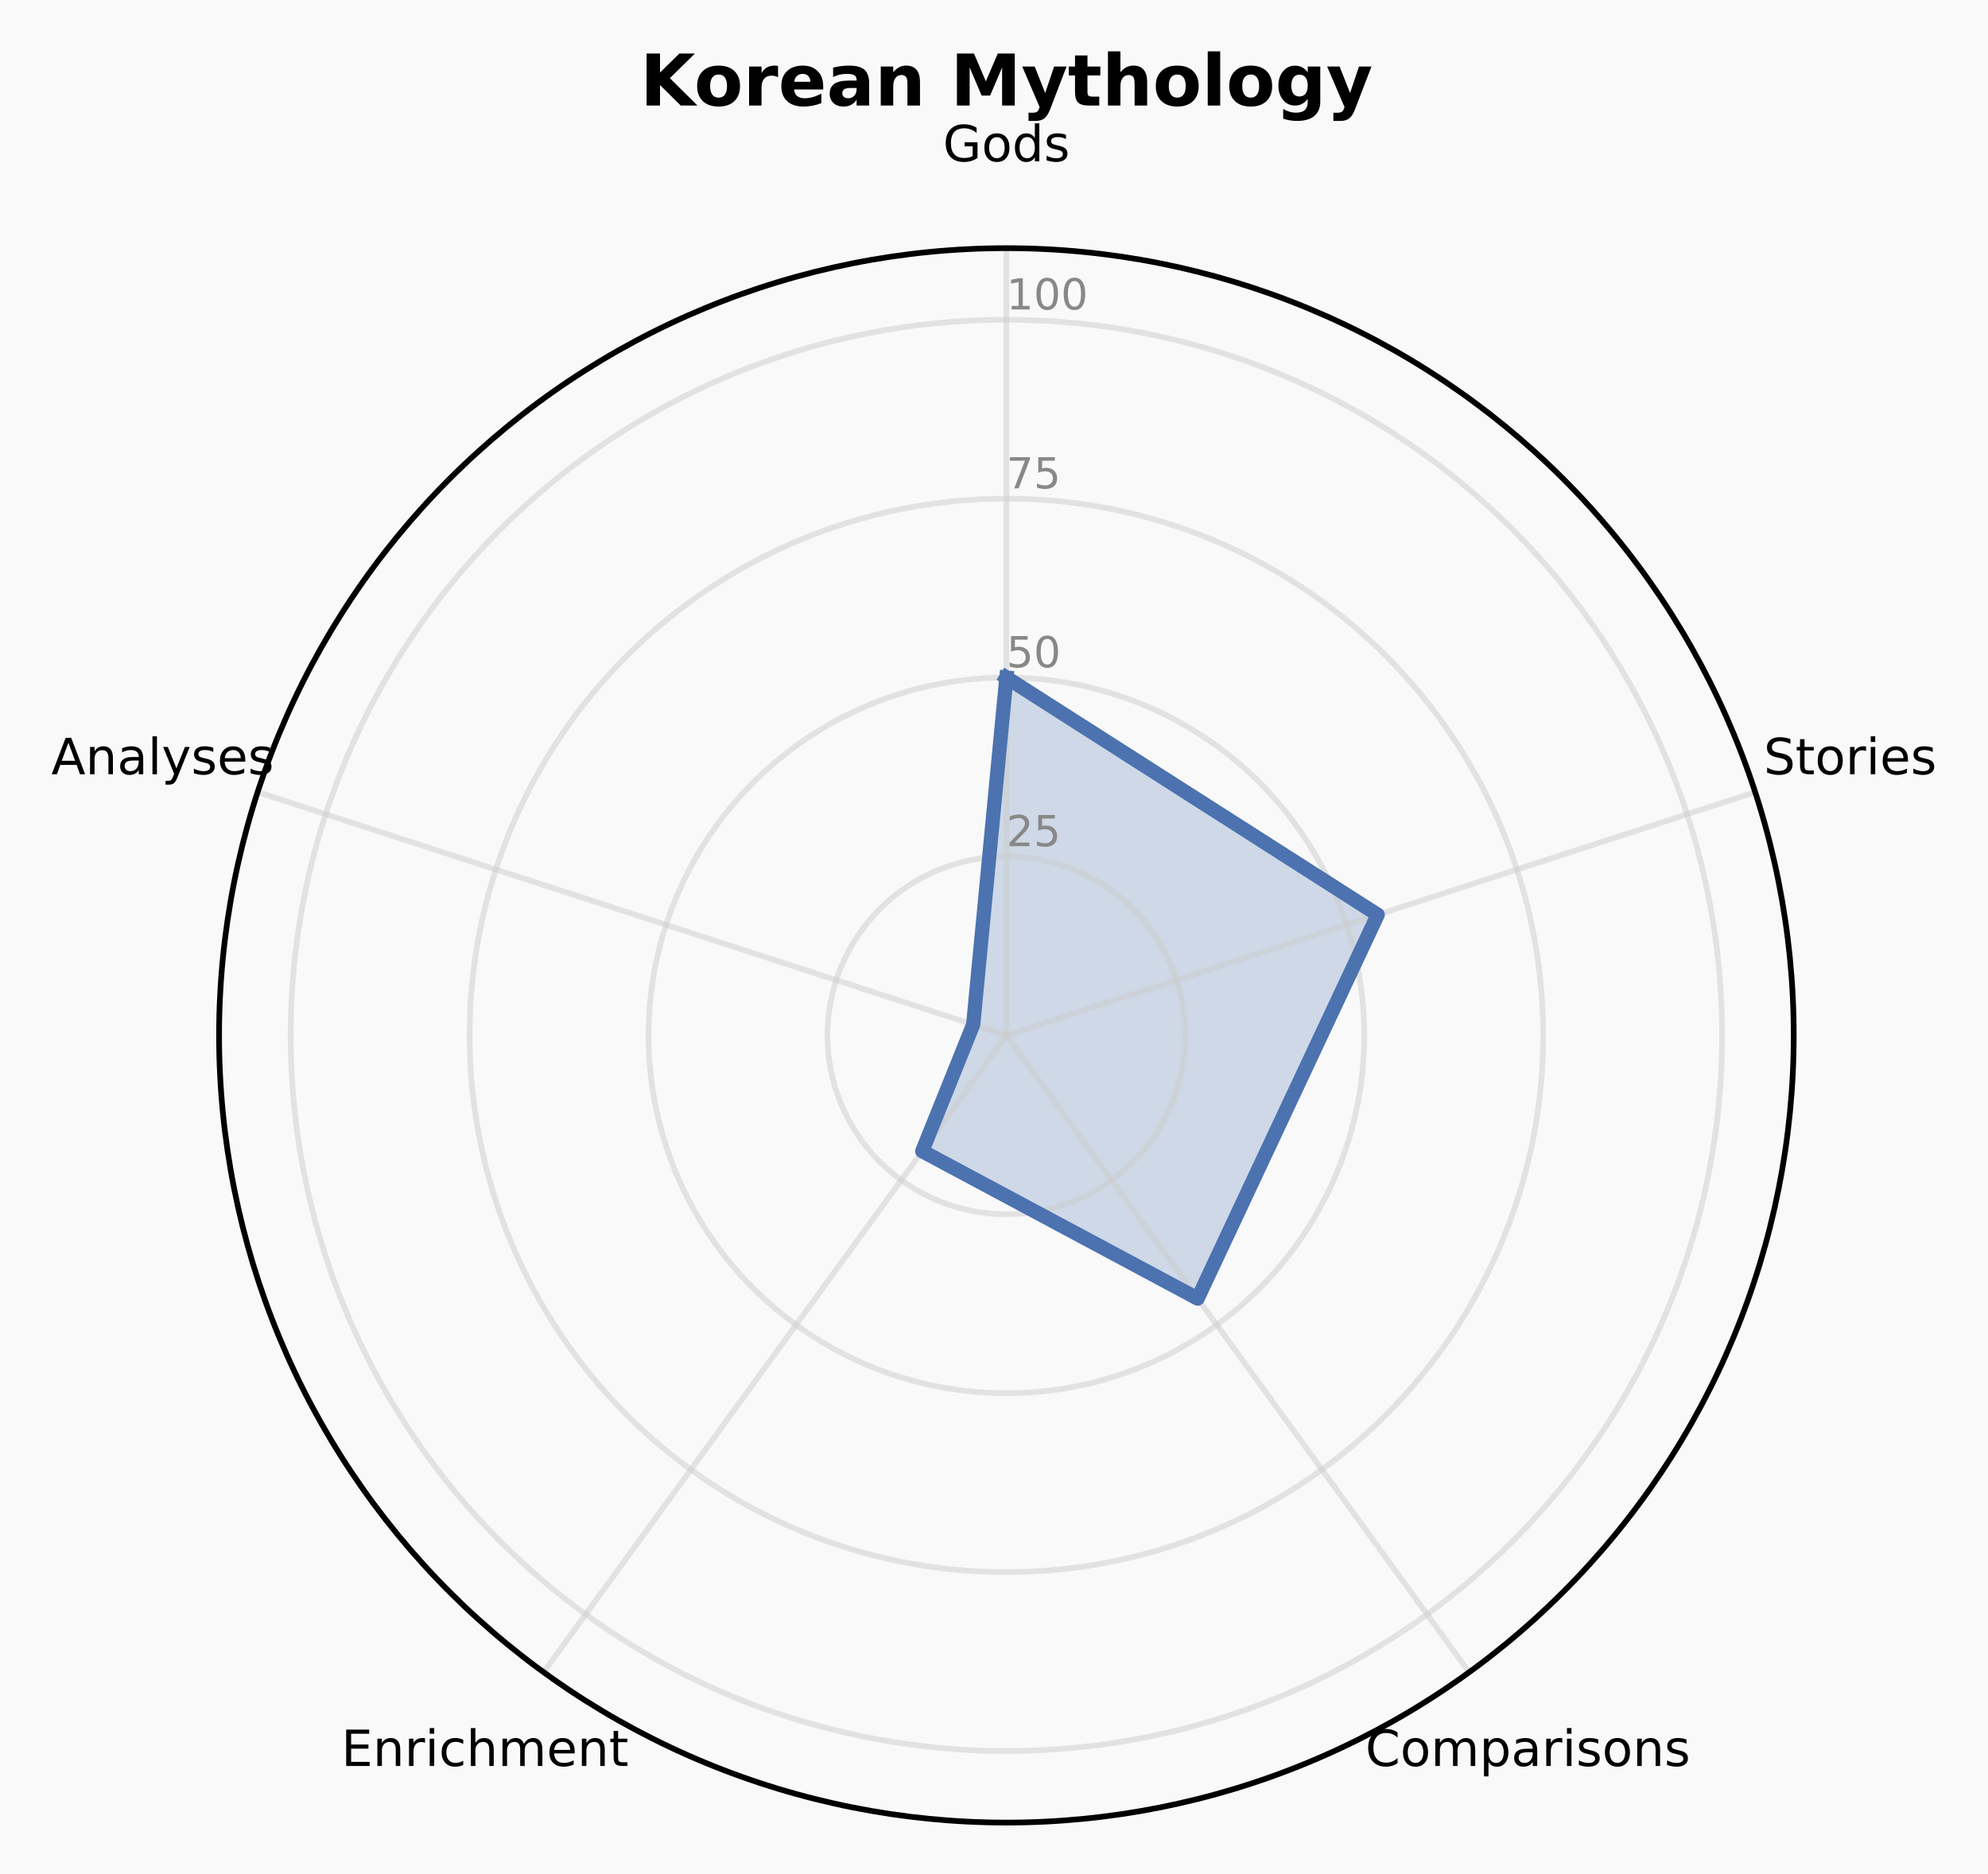
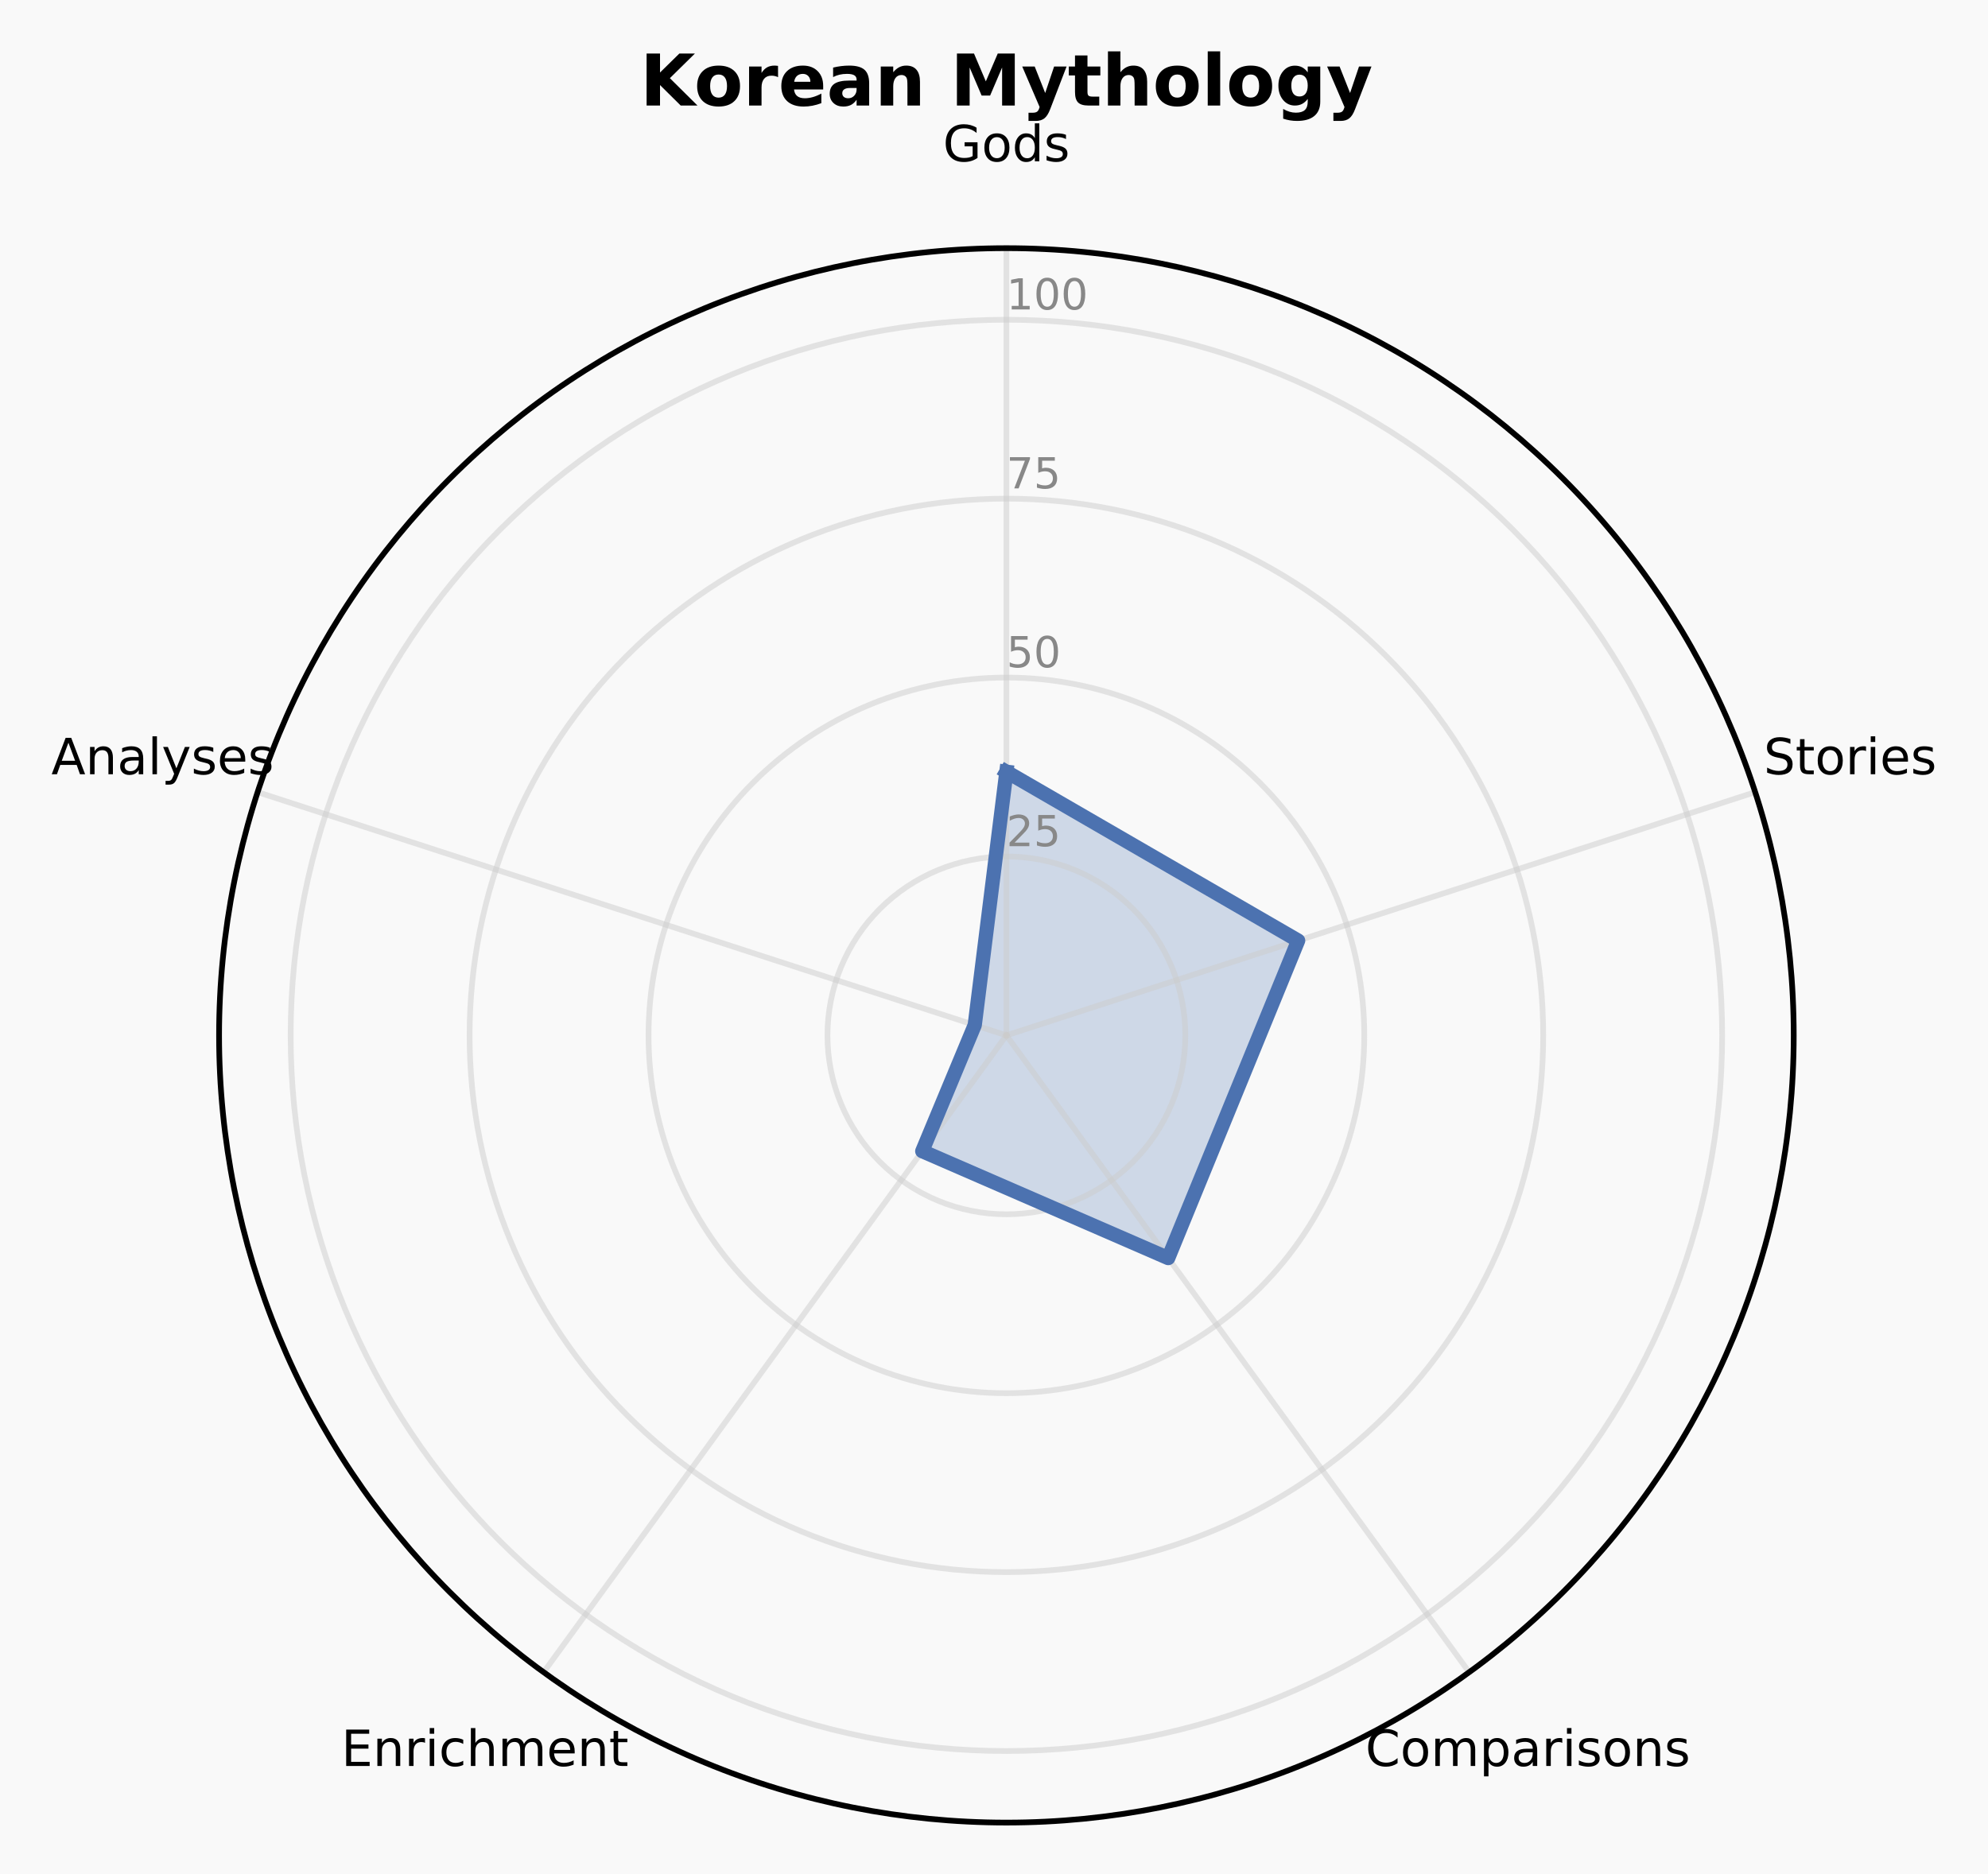
<svg xmlns="http://www.w3.org/2000/svg" xmlns:xlink="http://www.w3.org/1999/xlink" width="278.709pt" height="262.758pt" viewBox="0 0 278.709 262.758" version="1.1">
  <defs>
    <style type="text/css">*{stroke-linejoin: round; stroke-linecap: butt}</style>
  </defs>
  <g id="figure_1">
    <g id="patch_1">
      <path d="M 0 262.758  L 278.709 262.758  L 278.709 0  L 0 0  z " style="fill: #f9f9f9" />
    </g>
    <g id="axes_1">
      <g id="patch_2">
        <path d="M 251.473 145.178  C 251.473 130.683 248.618 116.329 243.071 102.938  C 237.524 89.546 229.393 77.377 219.143 67.128  C 208.894 56.878 196.725 48.748 183.334 43.201  C 169.942 37.654 155.588 34.798 141.093 34.798  C 126.598 34.798 112.244 37.654 98.853 43.201  C 85.461 48.748 73.293 56.878 63.043 67.128  C 52.794 77.377 44.663 89.546 39.116 102.938  C 33.569 116.329 30.714 130.683 30.714 145.178  C 30.714 159.673 33.569 174.027 39.116 187.418  C 44.663 200.81 52.794 212.979 63.043 223.228  C 73.293 233.478 85.461 241.609 98.853 247.155  C 112.244 252.702 126.598 255.558 141.093 255.558  C 155.588 255.558 169.942 252.702 183.334 247.155  C 196.725 241.609 208.894 233.478 219.143 223.228  C 229.393 212.979 237.524 200.81 243.071 187.418  C 248.618 174.027 251.473 159.673 251.473 145.178  M 141.093 145.178  C 141.093 145.178 141.093 145.178 141.093 145.178  C 141.093 145.178 141.093 145.178 141.093 145.178  C 141.093 145.178 141.093 145.178 141.093 145.178  C 141.093 145.178 141.093 145.178 141.093 145.178  C 141.093 145.178 141.093 145.178 141.093 145.178  C 141.093 145.178 141.093 145.178 141.093 145.178  C 141.093 145.178 141.093 145.178 141.093 145.178  C 141.093 145.178 141.093 145.178 141.093 145.178  C 141.093 145.178 141.093 145.178 141.093 145.178  C 141.093 145.178 141.093 145.178 141.093 145.178  C 141.093 145.178 141.093 145.178 141.093 145.178  C 141.093 145.178 141.093 145.178 141.093 145.178  C 141.093 145.178 141.093 145.178 141.093 145.178  C 141.093 145.178 141.093 145.178 141.093 145.178  C 141.093 145.178 141.093 145.178 141.093 145.178  C 141.093 145.178 141.093 145.178 141.093 145.178  z " style="fill: #f9f9f9" />
      </g>
      <g id="patch_3">
-         <path d="M 141.093 95.005  L 193.148 128.264  L 167.903 182.078  L 129.297 161.414  L 136.438 143.665  z " clip-path="url(#p4182e9a99b)" style="fill: #4c72b0; opacity: 0.25; stroke: #4c72b0; stroke-linejoin: miter" />
+         <path d="M 141.093 108.209  L 181.993 131.889  L 163.778 176.401  L 129.297 161.414  L 136.654 143.736  z " clip-path="url(#p2a1dec260b)" style="fill: #4c72b0; opacity: 0.25; stroke: #4c72b0; stroke-linejoin: miter" />
      </g>
      <g id="matplotlib.axis_1">
        <g id="xtick_1">
          <g id="line2d_1">
-             <path d="M 141.093 145.178  L 141.093 34.798  " clip-path="url(#p4182e9a99b)" style="fill: none; stroke: #cccccc; stroke-opacity: 0.5; stroke-width: 0.8; stroke-linecap: square" />
+             <path d="M 141.093 145.178  L 141.093 34.798  " clip-path="url(#p2a1dec260b)" style="fill: none; stroke: #cccccc; stroke-opacity: 0.5; stroke-width: 0.8; stroke-linecap: square" />
          </g>
          <g id="text_1">
            <g transform="translate(132.1945 22.61707) scale(0.07 -0.07)">
              <defs>
                <path id="DejaVuSans-2a" d="M 3809 666  L 3809 1919  L 2778 1919  L 2778 2438  L 4434 2438  L 4434 434  Q 4069 175 3628 42  Q 3188 -91 2688 -91  Q 1594 -91 976 548  Q 359 1188 359 2328  Q 359 3472 976 4111  Q 1594 4750 2688 4750  Q 3144 4750 3555 4637  Q 3966 4525 4313 4306  L 4313 3634  Q 3963 3931 3569 4081  Q 3175 4231 2741 4231  Q 1884 4231 1454 3753  Q 1025 3275 1025 2328  Q 1025 1384 1454 906  Q 1884 428 2741 428  Q 3075 428 3337 486  Q 3600 544 3809 666  z " transform="scale(0.015625)" />
                <path id="DejaVuSans-52" d="M 1959 3097  Q 1497 3097 1228 2736  Q 959 2375 959 1747  Q 959 1119 1226 758  Q 1494 397 1959 397  Q 2419 397 2687 759  Q 2956 1122 2956 1747  Q 2956 2369 2687 2733  Q 2419 3097 1959 3097  z M 1959 3584  Q 2709 3584 3137 3096  Q 3566 2609 3566 1747  Q 3566 888 3137 398  Q 2709 -91 1959 -91  Q 1206 -91 779 398  Q 353 888 353 1747  Q 353 2609 779 3096  Q 1206 3584 1959 3584  z " transform="scale(0.015625)" />
                <path id="DejaVuSans-47" d="M 2906 2969  L 2906 4863  L 3481 4863  L 3481 0  L 2906 0  L 2906 525  Q 2725 213 2448 61  Q 2172 -91 1784 -91  Q 1150 -91 751 415  Q 353 922 353 1747  Q 353 2572 751 3078  Q 1150 3584 1784 3584  Q 2172 3584 2448 3432  Q 2725 3281 2906 2969  z M 947 1747  Q 947 1113 1208 752  Q 1469 391 1925 391  Q 2381 391 2643 752  Q 2906 1113 2906 1747  Q 2906 2381 2643 2742  Q 2381 3103 1925 3103  Q 1469 3103 1208 2742  Q 947 2381 947 1747  z " transform="scale(0.015625)" />
                <path id="DejaVuSans-56" d="M 2834 3397  L 2834 2853  Q 2591 2978 2328 3040  Q 2066 3103 1784 3103  Q 1356 3103 1142 2972  Q 928 2841 928 2578  Q 928 2378 1081 2264  Q 1234 2150 1697 2047  L 1894 2003  Q 2506 1872 2764 1633  Q 3022 1394 3022 966  Q 3022 478 2636 193  Q 2250 -91 1575 -91  Q 1294 -91 989 -36  Q 684 19 347 128  L 347 722  Q 666 556 975 473  Q 1284 391 1588 391  Q 1994 391 2212 530  Q 2431 669 2431 922  Q 2431 1156 2273 1281  Q 2116 1406 1581 1522  L 1381 1569  Q 847 1681 609 1914  Q 372 2147 372 2553  Q 372 3047 722 3315  Q 1072 3584 1716 3584  Q 2034 3584 2315 3537  Q 2597 3491 2834 3397  z " transform="scale(0.015625)" />
              </defs>
              <use xlink:href="#DejaVuSans-2a" />
              <use xlink:href="#DejaVuSans-52" transform="translate(77.48438 0)" />
              <use xlink:href="#DejaVuSans-47" transform="translate(138.6719 0)" />
              <use xlink:href="#DejaVuSans-56" transform="translate(202.1562 0)" />
            </g>
          </g>
        </g>
        <g id="xtick_2">
          <g id="line2d_2">
-             <path d="M 141.093 145.178  L 246.07 111.069  " clip-path="url(#p4182e9a99b)" style="fill: none; stroke: #cccccc; stroke-opacity: 0.5; stroke-width: 0.8; stroke-linecap: square" />
+             <path d="M 141.093 145.178  L 246.07 111.069  " clip-path="url(#p2a1dec260b)" style="fill: none; stroke: #cccccc; stroke-opacity: 0.5; stroke-width: 0.8; stroke-linecap: square" />
          </g>
          <g id="text_2">
            <g transform="translate(247.2616 108.5613) scale(0.07 -0.07)">
              <defs>
                <path id="DejaVuSans-36" d="M 3425 4513  L 3425 3897  Q 3066 4069 2747 4153  Q 2428 4238 2131 4238  Q 1616 4238 1336 4038  Q 1056 3838 1056 3469  Q 1056 3159 1242 3001  Q 1428 2844 1947 2747  L 2328 2669  Q 3034 2534 3370 2195  Q 3706 1856 3706 1288  Q 3706 609 3251 259  Q 2797 -91 1919 -91  Q 1588 -91 1214 -16  Q 841 59 441 206  L 441 856  Q 825 641 1194 531  Q 1563 422 1919 422  Q 2459 422 2753 634  Q 3047 847 3047 1241  Q 3047 1584 2836 1778  Q 2625 1972 2144 2069  L 1759 2144  Q 1053 2284 737 2584  Q 422 2884 422 3419  Q 422 4038 858 4394  Q 1294 4750 2059 4750  Q 2388 4750 2728 4690  Q 3069 4631 3425 4513  z " transform="scale(0.015625)" />
                <path id="DejaVuSans-57" d="M 1172 4494  L 1172 3500  L 2356 3500  L 2356 3053  L 1172 3053  L 1172 1153  Q 1172 725 1289 603  Q 1406 481 1766 481  L 2356 481  L 2356 0  L 1766 0  Q 1100 0 847 248  Q 594 497 594 1153  L 594 3053  L 172 3053  L 172 3500  L 594 3500  L 594 4494  L 1172 4494  z " transform="scale(0.015625)" />
                <path id="DejaVuSans-55" d="M 2631 2963  Q 2534 3019 2420 3045  Q 2306 3072 2169 3072  Q 1681 3072 1420 2755  Q 1159 2438 1159 1844  L 1159 0  L 581 0  L 581 3500  L 1159 3500  L 1159 2956  Q 1341 3275 1631 3429  Q 1922 3584 2338 3584  Q 2397 3584 2469 3576  Q 2541 3569 2628 3553  L 2631 2963  z " transform="scale(0.015625)" />
                <path id="DejaVuSans-4c" d="M 603 3500  L 1178 3500  L 1178 0  L 603 0  L 603 3500  z M 603 4863  L 1178 4863  L 1178 4134  L 603 4134  L 603 4863  z " transform="scale(0.015625)" />
                <path id="DejaVuSans-48" d="M 3597 1894  L 3597 1613  L 953 1613  Q 991 1019 1311 708  Q 1631 397 2203 397  Q 2534 397 2845 478  Q 3156 559 3463 722  L 3463 178  Q 3153 47 2828 -22  Q 2503 -91 2169 -91  Q 1331 -91 842 396  Q 353 884 353 1716  Q 353 2575 817 3079  Q 1281 3584 2069 3584  Q 2775 3584 3186 3129  Q 3597 2675 3597 1894  z M 3022 2063  Q 3016 2534 2758 2815  Q 2500 3097 2075 3097  Q 1594 3097 1305 2825  Q 1016 2553 972 2059  L 3022 2063  z " transform="scale(0.015625)" />
              </defs>
              <use xlink:href="#DejaVuSans-36" />
              <use xlink:href="#DejaVuSans-57" transform="translate(63.48438 0)" />
              <use xlink:href="#DejaVuSans-52" transform="translate(102.6875 0)" />
              <use xlink:href="#DejaVuSans-55" transform="translate(163.875 0)" />
              <use xlink:href="#DejaVuSans-4c" transform="translate(204.9844 0)" />
              <use xlink:href="#DejaVuSans-48" transform="translate(232.7656 0)" />
              <use xlink:href="#DejaVuSans-56" transform="translate(294.2969 0)" />
            </g>
          </g>
        </g>
        <g id="xtick_3">
          <g id="line2d_3">
-             <path d="M 141.093 145.178  L 205.973 234.477  " clip-path="url(#p4182e9a99b)" style="fill: none; stroke: #cccccc; stroke-opacity: 0.5; stroke-width: 0.8; stroke-linecap: square" />
+             <path d="M 141.093 145.178  L 205.973 234.477  " clip-path="url(#p2a1dec260b)" style="fill: none; stroke: #cccccc; stroke-opacity: 0.5; stroke-width: 0.8; stroke-linecap: square" />
          </g>
          <g id="text_3">
            <g transform="translate(191.4228 247.6219) scale(0.07 -0.07)">
              <defs>
                <path id="DejaVuSans-26" d="M 4122 4306  L 4122 3641  Q 3803 3938 3442 4084  Q 3081 4231 2675 4231  Q 1875 4231 1450 3742  Q 1025 3253 1025 2328  Q 1025 1406 1450 917  Q 1875 428 2675 428  Q 3081 428 3442 575  Q 3803 722 4122 1019  L 4122 359  Q 3791 134 3420 21  Q 3050 -91 2638 -91  Q 1578 -91 968 557  Q 359 1206 359 2328  Q 359 3453 968 4101  Q 1578 4750 2638 4750  Q 3056 4750 3426 4639  Q 3797 4528 4122 4306  z " transform="scale(0.015625)" />
                <path id="DejaVuSans-50" d="M 3328 2828  Q 3544 3216 3844 3400  Q 4144 3584 4550 3584  Q 5097 3584 5394 3201  Q 5691 2819 5691 2113  L 5691 0  L 5113 0  L 5113 2094  Q 5113 2597 4934 2840  Q 4756 3084 4391 3084  Q 3944 3084 3684 2787  Q 3425 2491 3425 1978  L 3425 0  L 2847 0  L 2847 2094  Q 2847 2600 2669 2842  Q 2491 3084 2119 3084  Q 1678 3084 1418 2786  Q 1159 2488 1159 1978  L 1159 0  L 581 0  L 581 3500  L 1159 3500  L 1159 2956  Q 1356 3278 1631 3431  Q 1906 3584 2284 3584  Q 2666 3584 2933 3390  Q 3200 3197 3328 2828  z " transform="scale(0.015625)" />
                <path id="DejaVuSans-53" d="M 1159 525  L 1159 -1331  L 581 -1331  L 581 3500  L 1159 3500  L 1159 2969  Q 1341 3281 1617 3432  Q 1894 3584 2278 3584  Q 2916 3584 3314 3078  Q 3713 2572 3713 1747  Q 3713 922 3314 415  Q 2916 -91 2278 -91  Q 1894 -91 1617 61  Q 1341 213 1159 525  z M 3116 1747  Q 3116 2381 2855 2742  Q 2594 3103 2138 3103  Q 1681 3103 1420 2742  Q 1159 2381 1159 1747  Q 1159 1113 1420 752  Q 1681 391 2138 391  Q 2594 391 2855 752  Q 3116 1113 3116 1747  z " transform="scale(0.015625)" />
                <path id="DejaVuSans-44" d="M 2194 1759  Q 1497 1759 1228 1600  Q 959 1441 959 1056  Q 959 750 1161 570  Q 1363 391 1709 391  Q 2188 391 2477 730  Q 2766 1069 2766 1631  L 2766 1759  L 2194 1759  z M 3341 1997  L 3341 0  L 2766 0  L 2766 531  Q 2569 213 2275 61  Q 1981 -91 1556 -91  Q 1019 -91 701 211  Q 384 513 384 1019  Q 384 1609 779 1909  Q 1175 2209 1959 2209  L 2766 2209  L 2766 2266  Q 2766 2663 2505 2880  Q 2244 3097 1772 3097  Q 1472 3097 1187 3025  Q 903 2953 641 2809  L 641 3341  Q 956 3463 1253 3523  Q 1550 3584 1831 3584  Q 2591 3584 2966 3190  Q 3341 2797 3341 1997  z " transform="scale(0.015625)" />
                <path id="DejaVuSans-51" d="M 3513 2113  L 3513 0  L 2938 0  L 2938 2094  Q 2938 2591 2744 2837  Q 2550 3084 2163 3084  Q 1697 3084 1428 2787  Q 1159 2491 1159 1978  L 1159 0  L 581 0  L 581 3500  L 1159 3500  L 1159 2956  Q 1366 3272 1645 3428  Q 1925 3584 2291 3584  Q 2894 3584 3203 3211  Q 3513 2838 3513 2113  z " transform="scale(0.015625)" />
              </defs>
              <use xlink:href="#DejaVuSans-26" />
              <use xlink:href="#DejaVuSans-52" transform="translate(69.82812 0)" />
              <use xlink:href="#DejaVuSans-50" transform="translate(131.0156 0)" />
              <use xlink:href="#DejaVuSans-53" transform="translate(228.4219 0)" />
              <use xlink:href="#DejaVuSans-44" transform="translate(291.9062 0)" />
              <use xlink:href="#DejaVuSans-55" transform="translate(353.1875 0)" />
              <use xlink:href="#DejaVuSans-4c" transform="translate(394.2969 0)" />
              <use xlink:href="#DejaVuSans-56" transform="translate(422.0781 0)" />
              <use xlink:href="#DejaVuSans-52" transform="translate(474.1719 0)" />
              <use xlink:href="#DejaVuSans-51" transform="translate(535.3594 0)" />
              <use xlink:href="#DejaVuSans-56" transform="translate(598.7344 0)" />
            </g>
          </g>
        </g>
        <g id="xtick_4">
          <g id="line2d_4">
-             <path d="M 141.093 145.178  L 76.214 234.477  " clip-path="url(#p4182e9a99b)" style="fill: none; stroke: #cccccc; stroke-opacity: 0.5; stroke-width: 0.8; stroke-linecap: square" />
+             <path d="M 141.093 145.178  L 76.214 234.477  " clip-path="url(#p2a1dec260b)" style="fill: none; stroke: #cccccc; stroke-opacity: 0.5; stroke-width: 0.8; stroke-linecap: square" />
          </g>
          <g id="text_4">
            <g transform="translate(47.8483 247.6219) scale(0.07 -0.07)">
              <defs>
                <path id="DejaVuSans-28" d="M 628 4666  L 3578 4666  L 3578 4134  L 1259 4134  L 1259 2753  L 3481 2753  L 3481 2222  L 1259 2222  L 1259 531  L 3634 531  L 3634 0  L 628 0  L 628 4666  z " transform="scale(0.015625)" />
                <path id="DejaVuSans-46" d="M 3122 3366  L 3122 2828  Q 2878 2963 2633 3030  Q 2388 3097 2138 3097  Q 1578 3097 1268 2742  Q 959 2388 959 1747  Q 959 1106 1268 751  Q 1578 397 2138 397  Q 2388 397 2633 464  Q 2878 531 3122 666  L 3122 134  Q 2881 22 2623 -34  Q 2366 -91 2075 -91  Q 1284 -91 818 406  Q 353 903 353 1747  Q 353 2603 823 3093  Q 1294 3584 2113 3584  Q 2378 3584 2631 3529  Q 2884 3475 3122 3366  z " transform="scale(0.015625)" />
                <path id="DejaVuSans-4b" d="M 3513 2113  L 3513 0  L 2938 0  L 2938 2094  Q 2938 2591 2744 2837  Q 2550 3084 2163 3084  Q 1697 3084 1428 2787  Q 1159 2491 1159 1978  L 1159 0  L 581 0  L 581 4863  L 1159 4863  L 1159 2956  Q 1366 3272 1645 3428  Q 1925 3584 2291 3584  Q 2894 3584 3203 3211  Q 3513 2838 3513 2113  z " transform="scale(0.015625)" />
              </defs>
              <use xlink:href="#DejaVuSans-28" />
              <use xlink:href="#DejaVuSans-51" transform="translate(63.1875 0)" />
              <use xlink:href="#DejaVuSans-55" transform="translate(126.5625 0)" />
              <use xlink:href="#DejaVuSans-4c" transform="translate(167.6719 0)" />
              <use xlink:href="#DejaVuSans-46" transform="translate(195.4531 0)" />
              <use xlink:href="#DejaVuSans-4b" transform="translate(250.4375 0)" />
              <use xlink:href="#DejaVuSans-50" transform="translate(313.8125 0)" />
              <use xlink:href="#DejaVuSans-48" transform="translate(411.2188 0)" />
              <use xlink:href="#DejaVuSans-51" transform="translate(472.75 0)" />
              <use xlink:href="#DejaVuSans-57" transform="translate(536.125 0)" />
            </g>
          </g>
        </g>
        <g id="xtick_5">
          <g id="line2d_5">
-             <path d="M 141.093 145.178  L 36.116 111.069  " clip-path="url(#p4182e9a99b)" style="fill: none; stroke: #cccccc; stroke-opacity: 0.5; stroke-width: 0.8; stroke-linecap: square" />
+             <path d="M 141.093 145.178  L 36.116 111.069  " clip-path="url(#p2a1dec260b)" style="fill: none; stroke: #cccccc; stroke-opacity: 0.5; stroke-width: 0.8; stroke-linecap: square" />
          </g>
          <g id="text_5">
            <g transform="translate(7.2 108.5613) scale(0.07 -0.07)">
              <defs>
                <path id="DejaVuSans-24" d="M 2188 4044  L 1331 1722  L 3047 1722  L 2188 4044  z M 1831 4666  L 2547 4666  L 4325 0  L 3669 0  L 3244 1197  L 1141 1197  L 716 0  L 50 0  L 1831 4666  z " transform="scale(0.015625)" />
                <path id="DejaVuSans-4f" d="M 603 4863  L 1178 4863  L 1178 0  L 603 0  L 603 4863  z " transform="scale(0.015625)" />
                <path id="DejaVuSans-5c" d="M 2059 -325  Q 1816 -950 1584 -1140  Q 1353 -1331 966 -1331  L 506 -1331  L 506 -850  L 844 -850  Q 1081 -850 1212 -737  Q 1344 -625 1503 -206  L 1606 56  L 191 3500  L 800 3500  L 1894 763  L 2988 3500  L 3597 3500  L 2059 -325  z " transform="scale(0.015625)" />
              </defs>
              <use xlink:href="#DejaVuSans-24" />
              <use xlink:href="#DejaVuSans-51" transform="translate(68.40625 0)" />
              <use xlink:href="#DejaVuSans-44" transform="translate(131.7812 0)" />
              <use xlink:href="#DejaVuSans-4f" transform="translate(193.0625 0)" />
              <use xlink:href="#DejaVuSans-5c" transform="translate(220.8438 0)" />
              <use xlink:href="#DejaVuSans-56" transform="translate(280.0312 0)" />
              <use xlink:href="#DejaVuSans-48" transform="translate(332.125 0)" />
              <use xlink:href="#DejaVuSans-56" transform="translate(393.6562 0)" />
            </g>
          </g>
        </g>
      </g>
      <g id="matplotlib.axis_2">
        <g id="ytick_1">
          <g id="line2d_6">
-             <path d="M 141.093 120.092  C 144.388 120.092 147.65 120.741 150.693 122.001  C 153.737 123.262 156.503 125.11 158.832 127.439  C 161.161 129.769 163.009 132.534 164.27 135.578  C 165.531 138.621 166.18 141.884 166.18 145.178  C 166.18 148.472 165.531 151.735 164.27 154.778  C 163.009 157.822 161.161 160.587 158.832 162.917  C 156.503 165.246 153.737 167.094 150.693 168.355  C 147.65 169.615 144.388 170.264 141.093 170.264  C 137.799 170.264 134.537 169.615 131.493 168.355  C 128.45 167.094 125.684 165.246 123.355 162.917  C 121.025 160.587 119.177 157.822 117.917 154.778  C 116.656 151.735 116.007 148.472 116.007 145.178  C 116.007 141.884 116.656 138.621 117.917 135.578  C 119.177 132.534 121.025 129.769 123.355 127.439  C 125.684 125.11 128.45 123.262 131.493 122.001  C 134.537 120.741 137.799 120.092 141.093 120.092  " clip-path="url(#p4182e9a99b)" style="fill: none; stroke: #cccccc; stroke-opacity: 0.5; stroke-width: 0.8; stroke-linecap: square" />
+             <path d="M 141.093 120.092  C 144.388 120.092 147.65 120.741 150.693 122.001  C 153.737 123.262 156.503 125.11 158.832 127.439  C 161.161 129.769 163.009 132.534 164.27 135.578  C 165.531 138.621 166.18 141.884 166.18 145.178  C 166.18 148.472 165.531 151.735 164.27 154.778  C 163.009 157.822 161.161 160.587 158.832 162.917  C 156.503 165.246 153.737 167.094 150.693 168.355  C 147.65 169.615 144.388 170.264 141.093 170.264  C 137.799 170.264 134.537 169.615 131.493 168.355  C 128.45 167.094 125.684 165.246 123.355 162.917  C 121.025 160.587 119.177 157.822 117.917 154.778  C 116.656 151.735 116.007 148.472 116.007 145.178  C 116.007 141.884 116.656 138.621 117.917 135.578  C 119.177 132.534 121.025 129.769 123.355 127.439  C 125.684 125.11 128.45 123.262 131.493 122.001  C 134.537 120.741 137.799 120.092 141.093 120.092  " clip-path="url(#p2a1dec260b)" style="fill: none; stroke: #cccccc; stroke-opacity: 0.5; stroke-width: 0.8; stroke-linecap: square" />
          </g>
          <g id="text_6">
            <g style="fill: #888888" transform="translate(141.0933 118.6504) scale(0.06 -0.06)">
              <defs>
                <path id="DejaVuSans-15" d="M 1228 531  L 3431 531  L 3431 0  L 469 0  L 469 531  Q 828 903 1448 1529  Q 2069 2156 2228 2338  Q 2531 2678 2651 2914  Q 2772 3150 2772 3378  Q 2772 3750 2511 3984  Q 2250 4219 1831 4219  Q 1534 4219 1204 4116  Q 875 4013 500 3803  L 500 4441  Q 881 4594 1212 4672  Q 1544 4750 1819 4750  Q 2544 4750 2975 4387  Q 3406 4025 3406 3419  Q 3406 3131 3298 2873  Q 3191 2616 2906 2266  Q 2828 2175 2409 1742  Q 1991 1309 1228 531  z " transform="scale(0.015625)" />
                <path id="DejaVuSans-18" d="M 691 4666  L 3169 4666  L 3169 4134  L 1269 4134  L 1269 2991  Q 1406 3038 1543 3061  Q 1681 3084 1819 3084  Q 2600 3084 3056 2656  Q 3513 2228 3513 1497  Q 3513 744 3044 326  Q 2575 -91 1722 -91  Q 1428 -91 1123 -41  Q 819 9 494 109  L 494 744  Q 775 591 1075 516  Q 1375 441 1709 441  Q 2250 441 2565 725  Q 2881 1009 2881 1497  Q 2881 1984 2565 2268  Q 2250 2553 1709 2553  Q 1456 2553 1204 2497  Q 953 2441 691 2322  L 691 4666  z " transform="scale(0.015625)" />
              </defs>
              <use xlink:href="#DejaVuSans-15" />
              <use xlink:href="#DejaVuSans-18" transform="translate(63.625 0)" />
            </g>
          </g>
        </g>
        <g id="ytick_2">
          <g id="line2d_7">
-             <path d="M 141.093 95.005  C 147.682 95.005 154.206 96.303 160.293 98.825  C 166.381 101.346 171.912 105.042 176.571 109.701  C 181.229 114.36 184.925 119.891 187.447 125.978  C 189.968 132.065 191.266 138.589 191.266 145.178  C 191.266 151.767 189.968 158.291 187.447 164.378  C 184.925 170.465 181.229 175.997 176.571 180.655  C 171.912 185.314 166.381 189.01 160.293 191.531  C 154.206 194.053 147.682 195.351 141.093 195.351  C 134.505 195.351 127.98 194.053 121.893 191.531  C 115.806 189.01 110.275 185.314 105.616 180.655  C 100.957 175.997 97.261 170.465 94.74 164.378  C 92.219 158.291 90.921 151.767 90.921 145.178  C 90.921 138.589 92.219 132.065 94.74 125.978  C 97.261 119.891 100.957 114.36 105.616 109.701  C 110.275 105.042 115.806 101.346 121.893 98.825  C 127.98 96.303 134.505 95.005 141.093 95.005  " clip-path="url(#p4182e9a99b)" style="fill: none; stroke: #cccccc; stroke-opacity: 0.5; stroke-width: 0.8; stroke-linecap: square" />
+             <path d="M 141.093 95.005  C 147.682 95.005 154.206 96.303 160.293 98.825  C 166.381 101.346 171.912 105.042 176.571 109.701  C 181.229 114.36 184.925 119.891 187.447 125.978  C 189.968 132.065 191.266 138.589 191.266 145.178  C 191.266 151.767 189.968 158.291 187.447 164.378  C 184.925 170.465 181.229 175.997 176.571 180.655  C 171.912 185.314 166.381 189.01 160.293 191.531  C 154.206 194.053 147.682 195.351 141.093 195.351  C 134.505 195.351 127.98 194.053 121.893 191.531  C 115.806 189.01 110.275 185.314 105.616 180.655  C 100.957 175.997 97.261 170.465 94.74 164.378  C 92.219 158.291 90.921 151.767 90.921 145.178  C 90.921 138.589 92.219 132.065 94.74 125.978  C 97.261 119.891 100.957 114.36 105.616 109.701  C 110.275 105.042 115.806 101.346 121.893 98.825  C 127.98 96.303 134.505 95.005 141.093 95.005  " clip-path="url(#p2a1dec260b)" style="fill: none; stroke: #cccccc; stroke-opacity: 0.5; stroke-width: 0.8; stroke-linecap: square" />
          </g>
          <g id="text_7">
            <g style="fill: #888888" transform="translate(141.0933 93.56408) scale(0.06 -0.06)">
              <defs>
                <path id="DejaVuSans-13" d="M 2034 4250  Q 1547 4250 1301 3770  Q 1056 3291 1056 2328  Q 1056 1369 1301 889  Q 1547 409 2034 409  Q 2525 409 2770 889  Q 3016 1369 3016 2328  Q 3016 3291 2770 3770  Q 2525 4250 2034 4250  z M 2034 4750  Q 2819 4750 3233 4129  Q 3647 3509 3647 2328  Q 3647 1150 3233 529  Q 2819 -91 2034 -91  Q 1250 -91 836 529  Q 422 1150 422 2328  Q 422 3509 836 4129  Q 1250 4750 2034 4750  z " transform="scale(0.015625)" />
              </defs>
              <use xlink:href="#DejaVuSans-18" />
              <use xlink:href="#DejaVuSans-13" transform="translate(63.625 0)" />
            </g>
          </g>
        </g>
        <g id="ytick_3">
          <g id="line2d_8">
-             <path d="M 141.093 69.919  C 150.976 69.919 160.763 71.866 169.894 75.648  C 179.024 79.43 187.321 84.974 194.309 91.962  C 201.298 98.95 206.841 107.247 210.623 116.378  C 214.405 125.508 216.352 135.295 216.352 145.178  C 216.352 155.061 214.405 164.848 210.623 173.978  C 206.841 183.109 201.298 191.406 194.309 198.394  C 187.321 205.382 179.024 210.926 169.894 214.708  C 160.763 218.49 150.976 220.437 141.093 220.437  C 131.21 220.437 121.424 218.49 112.293 214.708  C 103.162 210.926 94.866 205.382 87.877 198.394  C 80.889 191.406 75.345 183.109 71.563 173.978  C 67.781 164.848 65.834 155.061 65.834 145.178  C 65.834 135.295 67.781 125.508 71.563 116.378  C 75.345 107.247 80.889 98.95 87.877 91.962  C 94.866 84.974 103.162 79.43 112.293 75.648  C 121.424 71.866 131.21 69.919 141.093 69.919  " clip-path="url(#p4182e9a99b)" style="fill: none; stroke: #cccccc; stroke-opacity: 0.5; stroke-width: 0.8; stroke-linecap: square" />
+             <path d="M 141.093 69.919  C 150.976 69.919 160.763 71.866 169.894 75.648  C 179.024 79.43 187.321 84.974 194.309 91.962  C 201.298 98.95 206.841 107.247 210.623 116.378  C 214.405 125.508 216.352 135.295 216.352 145.178  C 216.352 155.061 214.405 164.848 210.623 173.978  C 206.841 183.109 201.298 191.406 194.309 198.394  C 187.321 205.382 179.024 210.926 169.894 214.708  C 160.763 218.49 150.976 220.437 141.093 220.437  C 131.21 220.437 121.424 218.49 112.293 214.708  C 103.162 210.926 94.866 205.382 87.877 198.394  C 80.889 191.406 75.345 183.109 71.563 173.978  C 67.781 164.848 65.834 155.061 65.834 145.178  C 65.834 135.295 67.781 125.508 71.563 116.378  C 75.345 107.247 80.889 98.95 87.877 91.962  C 94.866 84.974 103.162 79.43 112.293 75.648  C 121.424 71.866 131.21 69.919 141.093 69.919  " clip-path="url(#p2a1dec260b)" style="fill: none; stroke: #cccccc; stroke-opacity: 0.5; stroke-width: 0.8; stroke-linecap: square" />
          </g>
          <g id="text_8">
            <g style="fill: #888888" transform="translate(141.0933 68.47781) scale(0.06 -0.06)">
              <defs>
                <path id="DejaVuSans-1a" d="M 525 4666  L 3525 4666  L 3525 4397  L 1831 0  L 1172 0  L 2766 4134  L 525 4134  L 525 4666  z " transform="scale(0.015625)" />
              </defs>
              <use xlink:href="#DejaVuSans-1a" />
              <use xlink:href="#DejaVuSans-18" transform="translate(63.625 0)" />
            </g>
          </g>
        </g>
        <g id="ytick_4">
          <g id="line2d_9">
-             <path d="M 141.093 44.833  C 154.27 44.833 167.32 47.429 179.494 52.471  C 191.668 57.514 202.73 64.906 212.048 74.223  C 221.366 83.541 228.757 94.603 233.8 106.778  C 238.843 118.952 241.438 132.001 241.438 145.178  C 241.438 158.355 238.843 171.404 233.8 183.578  C 228.757 195.753 221.366 206.815 212.048 216.133  C 202.73 225.45 191.668 232.842 179.494 237.885  C 167.32 242.927 154.27 245.523 141.093 245.523  C 127.916 245.523 114.867 242.927 102.693 237.885  C 90.519 232.842 79.456 225.45 70.139 216.133  C 60.821 206.815 53.429 195.753 48.387 183.578  C 43.344 171.404 40.748 158.355 40.748 145.178  C 40.748 132.001 43.344 118.952 48.387 106.778  C 53.429 94.603 60.821 83.541 70.139 74.223  C 79.456 64.906 90.519 57.514 102.693 52.471  C 114.867 47.429 127.916 44.833 141.093 44.833  " clip-path="url(#p4182e9a99b)" style="fill: none; stroke: #cccccc; stroke-opacity: 0.5; stroke-width: 0.8; stroke-linecap: square" />
+             <path d="M 141.093 44.833  C 154.27 44.833 167.32 47.429 179.494 52.471  C 191.668 57.514 202.73 64.906 212.048 74.223  C 221.366 83.541 228.757 94.603 233.8 106.778  C 238.843 118.952 241.438 132.001 241.438 145.178  C 241.438 158.355 238.843 171.404 233.8 183.578  C 228.757 195.753 221.366 206.815 212.048 216.133  C 202.73 225.45 191.668 232.842 179.494 237.885  C 167.32 242.927 154.27 245.523 141.093 245.523  C 127.916 245.523 114.867 242.927 102.693 237.885  C 90.519 232.842 79.456 225.45 70.139 216.133  C 60.821 206.815 53.429 195.753 48.387 183.578  C 43.344 171.404 40.748 158.355 40.748 145.178  C 40.748 132.001 43.344 118.952 48.387 106.778  C 53.429 94.603 60.821 83.541 70.139 74.223  C 79.456 64.906 90.519 57.514 102.693 52.471  C 114.867 47.429 127.916 44.833 141.093 44.833  " clip-path="url(#p2a1dec260b)" style="fill: none; stroke: #cccccc; stroke-opacity: 0.5; stroke-width: 0.8; stroke-linecap: square" />
          </g>
          <g id="text_9">
            <g style="fill: #888888" transform="translate(141.0933 43.39154) scale(0.06 -0.06)">
              <defs>
                <path id="DejaVuSans-14" d="M 794 531  L 1825 531  L 1825 4091  L 703 3866  L 703 4441  L 1819 4666  L 2450 4666  L 2450 531  L 3481 531  L 3481 0  L 794 0  L 794 531  z " transform="scale(0.015625)" />
              </defs>
              <use xlink:href="#DejaVuSans-14" />
              <use xlink:href="#DejaVuSans-13" transform="translate(63.625 0)" />
              <use xlink:href="#DejaVuSans-13" transform="translate(127.25 0)" />
            </g>
          </g>
        </g>
      </g>
      <g id="line2d_10">
-         <path d="M 141.093 95.005  L 193.148 128.264  L 167.903 182.078  L 129.297 161.414  L 136.438 143.665  L 141.093 95.005  " clip-path="url(#p4182e9a99b)" style="fill: none; stroke: #4c72b0; stroke-width: 2; stroke-linecap: square" />
+         <path d="M 141.093 108.209  L 181.993 131.889  L 163.778 176.401  L 129.297 161.414  L 136.654 143.736  L 141.093 108.209  " clip-path="url(#p2a1dec260b)" style="fill: none; stroke: #4c72b0; stroke-width: 2; stroke-linecap: square" />
      </g>
      <g id="patch_4">
        <path d="M 141.093 34.798  C 126.598 34.798 112.244 37.654 98.853 43.201  C 85.461 48.748 73.293 56.878 63.043 67.128  C 52.794 77.377 44.663 89.546 39.116 102.938  C 33.569 116.329 30.714 130.683 30.714 145.178  C 30.714 159.673 33.569 174.027 39.116 187.418  C 44.663 200.81 52.794 212.979 63.043 223.228  C 73.293 233.478 85.461 241.609 98.853 247.155  C 112.244 252.702 126.598 255.558 141.093 255.558  C 155.588 255.558 169.942 252.702 183.334 247.155  C 196.725 241.609 208.894 233.478 219.143 223.228  C 229.393 212.979 237.524 200.81 243.071 187.418  C 248.618 174.027 251.473 159.673 251.473 145.178  C 251.473 130.683 248.618 116.329 243.071 102.938  C 237.524 89.546 229.393 77.377 219.143 67.128  C 208.894 56.878 196.725 48.748 183.334 43.201  C 169.942 37.654 155.588 34.798 141.093 34.798  " style="fill: none; stroke: #000000; stroke-width: 0.8; stroke-linejoin: miter; stroke-linecap: square" />
      </g>
      <g id="text_10">
        <g transform="translate(89.73311 14.79844) scale(0.1 -0.1)">
          <defs>
            <path id="DejaVuSans-Bold-2e" d="M 588 4666  L 1791 4666  L 1791 2963  L 3525 4666  L 4922 4666  L 2675 2456  L 5153 0  L 3647 0  L 1791 1838  L 1791 0  L 588 0  L 588 4666  z " transform="scale(0.015625)" />
            <path id="DejaVuSans-Bold-52" d="M 2203 2784  Q 1831 2784 1636 2517  Q 1441 2250 1441 1747  Q 1441 1244 1636 976  Q 1831 709 2203 709  Q 2569 709 2762 976  Q 2956 1244 2956 1747  Q 2956 2250 2762 2517  Q 2569 2784 2203 2784  z M 2203 3584  Q 3106 3584 3614 3096  Q 4122 2609 4122 1747  Q 4122 884 3614 396  Q 3106 -91 2203 -91  Q 1297 -91 786 396  Q 275 884 275 1747  Q 275 2609 786 3096  Q 1297 3584 2203 3584  z " transform="scale(0.015625)" />
            <path id="DejaVuSans-Bold-55" d="M 3138 2547  Q 2991 2616 2845 2648  Q 2700 2681 2553 2681  Q 2122 2681 1889 2404  Q 1656 2128 1656 1613  L 1656 0  L 538 0  L 538 3500  L 1656 3500  L 1656 2925  Q 1872 3269 2151 3426  Q 2431 3584 2822 3584  Q 2878 3584 2943 3579  Q 3009 3575 3134 3559  L 3138 2547  z " transform="scale(0.015625)" />
            <path id="DejaVuSans-Bold-48" d="M 4031 1759  L 4031 1441  L 1416 1441  Q 1456 1047 1700 850  Q 1944 653 2381 653  Q 2734 653 3104 758  Q 3475 863 3866 1075  L 3866 213  Q 3469 63 3072 -14  Q 2675 -91 2278 -91  Q 1328 -91 801 392  Q 275 875 275 1747  Q 275 2603 792 3093  Q 1309 3584 2216 3584  Q 3041 3584 3536 3087  Q 4031 2591 4031 1759  z M 2881 2131  Q 2881 2450 2695 2645  Q 2509 2841 2209 2841  Q 1884 2841 1681 2658  Q 1478 2475 1428 2131  L 2881 2131  z " transform="scale(0.015625)" />
            <path id="DejaVuSans-Bold-44" d="M 2106 1575  Q 1756 1575 1579 1456  Q 1403 1338 1403 1106  Q 1403 894 1545 773  Q 1688 653 1941 653  Q 2256 653 2472 879  Q 2688 1106 2688 1447  L 2688 1575  L 2106 1575  z M 3816 1997  L 3816 0  L 2688 0  L 2688 519  Q 2463 200 2181 54  Q 1900 -91 1497 -91  Q 953 -91 614 226  Q 275 544 275 1050  Q 275 1666 698 1953  Q 1122 2241 2028 2241  L 2688 2241  L 2688 2328  Q 2688 2594 2478 2717  Q 2269 2841 1825 2841  Q 1466 2841 1156 2769  Q 847 2697 581 2553  L 581 3406  Q 941 3494 1303 3539  Q 1666 3584 2028 3584  Q 2975 3584 3395 3211  Q 3816 2838 3816 1997  z " transform="scale(0.015625)" />
            <path id="DejaVuSans-Bold-51" d="M 4056 2131  L 4056 0  L 2931 0  L 2931 347  L 2931 1631  Q 2931 2084 2911 2256  Q 2891 2428 2841 2509  Q 2775 2619 2662 2680  Q 2550 2741 2406 2741  Q 2056 2741 1856 2470  Q 1656 2200 1656 1722  L 1656 0  L 538 0  L 538 3500  L 1656 3500  L 1656 2988  Q 1909 3294 2193 3439  Q 2478 3584 2822 3584  Q 3428 3584 3742 3212  Q 4056 2841 4056 2131  z " transform="scale(0.015625)" />
            <path id="DejaVuSans-Bold-3" transform="scale(0.015625)" />
            <path id="DejaVuSans-Bold-30" d="M 588 4666  L 2119 4666  L 3181 2169  L 4250 4666  L 5778 4666  L 5778 0  L 4641 0  L 4641 3413  L 3566 897  L 2803 897  L 1728 3413  L 1728 0  L 588 0  L 588 4666  z " transform="scale(0.015625)" />
            <path id="DejaVuSans-Bold-5c" d="M 78 3500  L 1197 3500  L 2138 1125  L 2938 3500  L 4056 3500  L 2584 -331  Q 2363 -916 2067 -1148  Q 1772 -1381 1288 -1381  L 641 -1381  L 641 -647  L 991 -647  Q 1275 -647 1404 -556  Q 1534 -466 1606 -231  L 1638 -134  L 78 3500  z " transform="scale(0.015625)" />
            <path id="DejaVuSans-Bold-57" d="M 1759 4494  L 1759 3500  L 2913 3500  L 2913 2700  L 1759 2700  L 1759 1216  Q 1759 972 1856 886  Q 1953 800 2241 800  L 2816 800  L 2816 0  L 1856 0  Q 1194 0 917 276  Q 641 553 641 1216  L 641 2700  L 84 2700  L 84 3500  L 641 3500  L 641 4494  L 1759 4494  z " transform="scale(0.015625)" />
            <path id="DejaVuSans-Bold-4b" d="M 4056 2131  L 4056 0  L 2931 0  L 2931 347  L 2931 1625  Q 2931 2084 2911 2256  Q 2891 2428 2841 2509  Q 2775 2619 2662 2680  Q 2550 2741 2406 2741  Q 2056 2741 1856 2470  Q 1656 2200 1656 1722  L 1656 0  L 538 0  L 538 4863  L 1656 4863  L 1656 2988  Q 1909 3294 2193 3439  Q 2478 3584 2822 3584  Q 3428 3584 3742 3212  Q 4056 2841 4056 2131  z " transform="scale(0.015625)" />
            <path id="DejaVuSans-Bold-4f" d="M 538 4863  L 1656 4863  L 1656 0  L 538 0  L 538 4863  z " transform="scale(0.015625)" />
            <path id="DejaVuSans-Bold-4a" d="M 2919 594  Q 2688 288 2409 144  Q 2131 0 1766 0  Q 1125 0 706 504  Q 288 1009 288 1791  Q 288 2575 706 3076  Q 1125 3578 1766 3578  Q 2131 3578 2409 3434  Q 2688 3291 2919 2981  L 2919 3500  L 4044 3500  L 4044 353  Q 4044 -491 3511 -936  Q 2978 -1381 1966 -1381  Q 1638 -1381 1331 -1331  Q 1025 -1281 716 -1178  L 716 -306  Q 1009 -475 1290 -558  Q 1572 -641 1856 -641  Q 2406 -641 2662 -400  Q 2919 -159 2919 353  L 2919 594  z M 2181 2772  Q 1834 2772 1640 2515  Q 1447 2259 1447 1791  Q 1447 1309 1634 1061  Q 1822 813 2181 813  Q 2531 813 2725 1069  Q 2919 1325 2919 1791  Q 2919 2259 2725 2515  Q 2531 2772 2181 2772  z " transform="scale(0.015625)" />
          </defs>
          <use xlink:href="#DejaVuSans-Bold-2e" />
          <use xlink:href="#DejaVuSans-Bold-52" transform="translate(75.73438 0)" />
          <use xlink:href="#DejaVuSans-Bold-55" transform="translate(144.4375 0)" />
          <use xlink:href="#DejaVuSans-Bold-48" transform="translate(193.75 0)" />
          <use xlink:href="#DejaVuSans-Bold-44" transform="translate(261.5781 0)" />
          <use xlink:href="#DejaVuSans-Bold-51" transform="translate(329.0625 0)" />
          <use xlink:href="#DejaVuSans-Bold-3" transform="translate(400.25 0)" />
          <use xlink:href="#DejaVuSans-Bold-30" transform="translate(435.0625 0)" />
          <use xlink:href="#DejaVuSans-Bold-5c" transform="translate(534.5781 0)" />
          <use xlink:href="#DejaVuSans-Bold-57" transform="translate(599.7656 0)" />
          <use xlink:href="#DejaVuSans-Bold-4b" transform="translate(647.5625 0)" />
          <use xlink:href="#DejaVuSans-Bold-52" transform="translate(718.75 0)" />
          <use xlink:href="#DejaVuSans-Bold-4f" transform="translate(787.4531 0)" />
          <use xlink:href="#DejaVuSans-Bold-52" transform="translate(821.7344 0)" />
          <use xlink:href="#DejaVuSans-Bold-4a" transform="translate(890.4375 0)" />
          <use xlink:href="#DejaVuSans-Bold-5c" transform="translate(962.0156 0)" />
        </g>
      </g>
    </g>
  </g>
  <defs>
-     <clipPath id="p4182e9a99b">
+     <clipPath id="p2a1dec260b">
      <path d="M 251.473 145.178  C 251.473 130.683 248.618 116.329 243.071 102.938  C 237.524 89.546 229.393 77.377 219.143 67.128  C 208.894 56.878 196.725 48.748 183.334 43.201  C 169.942 37.654 155.588 34.798 141.093 34.798  C 126.598 34.798 112.244 37.654 98.853 43.201  C 85.461 48.748 73.293 56.878 63.043 67.128  C 52.794 77.377 44.663 89.546 39.116 102.938  C 33.569 116.329 30.714 130.683 30.714 145.178  C 30.714 159.673 33.569 174.027 39.116 187.418  C 44.663 200.81 52.794 212.979 63.043 223.228  C 73.293 233.478 85.461 241.609 98.853 247.155  C 112.244 252.702 126.598 255.558 141.093 255.558  C 155.588 255.558 169.942 252.702 183.334 247.155  C 196.725 241.609 208.894 233.478 219.143 223.228  C 229.393 212.979 237.524 200.81 243.071 187.418  C 248.618 174.027 251.473 159.673 251.473 145.178  M 141.093 145.178  C 141.093 145.178 141.093 145.178 141.093 145.178  C 141.093 145.178 141.093 145.178 141.093 145.178  C 141.093 145.178 141.093 145.178 141.093 145.178  C 141.093 145.178 141.093 145.178 141.093 145.178  C 141.093 145.178 141.093 145.178 141.093 145.178  C 141.093 145.178 141.093 145.178 141.093 145.178  C 141.093 145.178 141.093 145.178 141.093 145.178  C 141.093 145.178 141.093 145.178 141.093 145.178  C 141.093 145.178 141.093 145.178 141.093 145.178  C 141.093 145.178 141.093 145.178 141.093 145.178  C 141.093 145.178 141.093 145.178 141.093 145.178  C 141.093 145.178 141.093 145.178 141.093 145.178  C 141.093 145.178 141.093 145.178 141.093 145.178  C 141.093 145.178 141.093 145.178 141.093 145.178  C 141.093 145.178 141.093 145.178 141.093 145.178  C 141.093 145.178 141.093 145.178 141.093 145.178  z " />
    </clipPath>
  </defs>
</svg>
